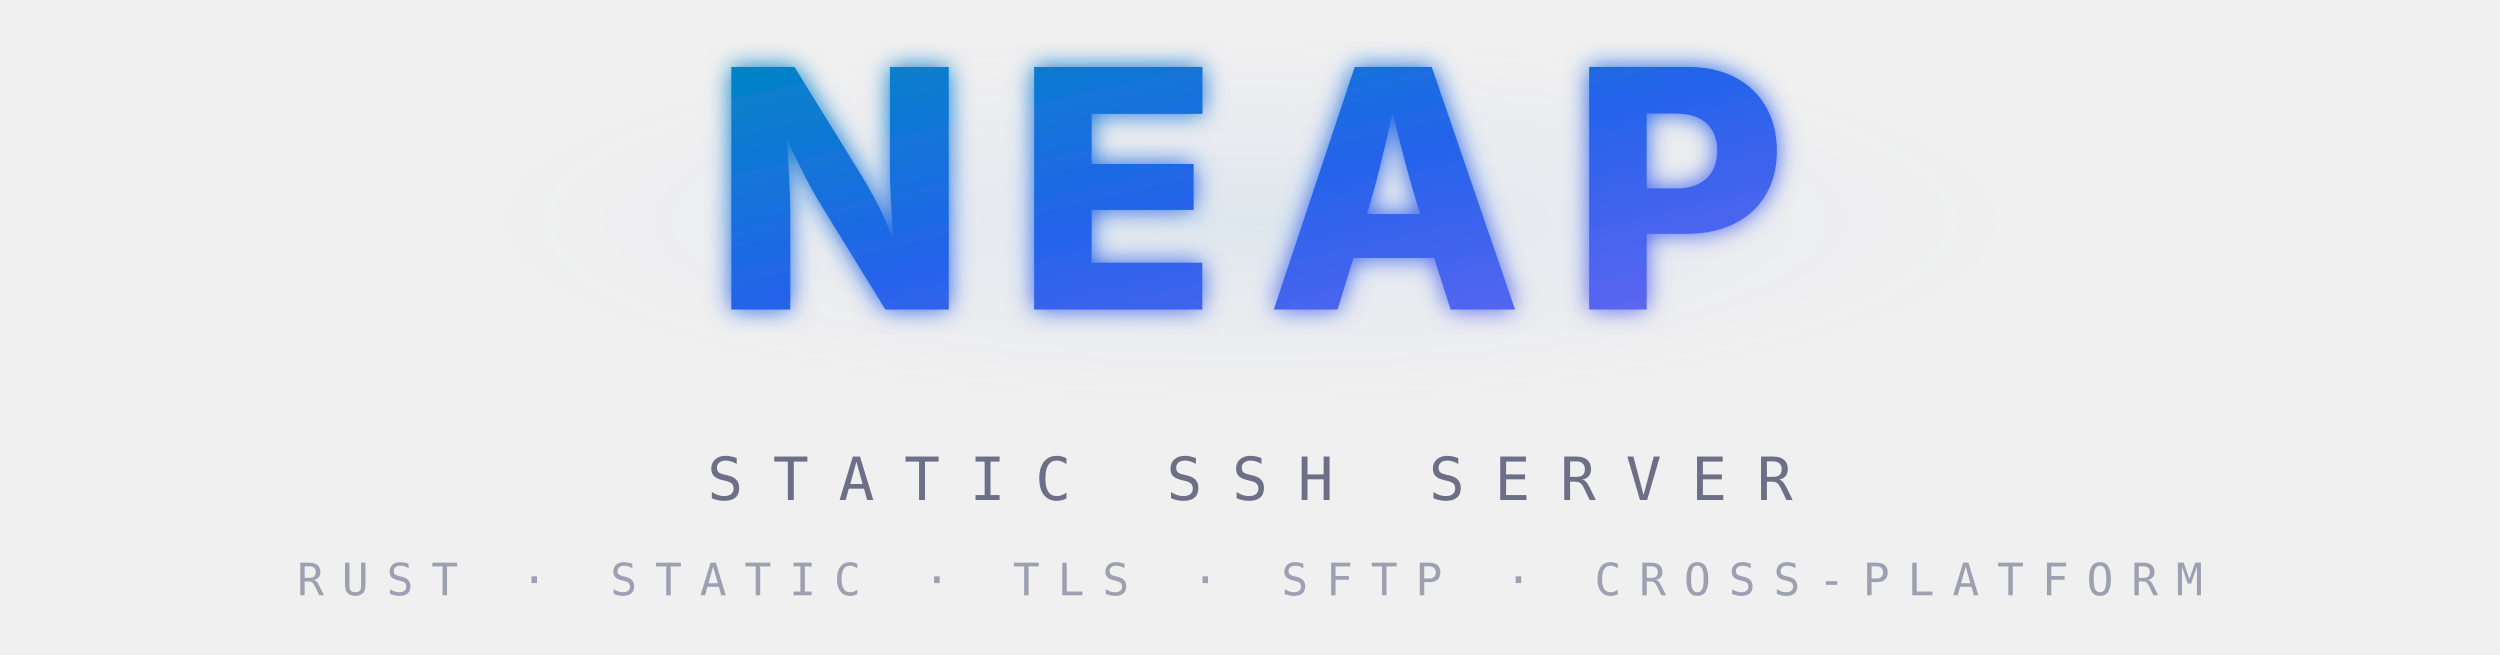
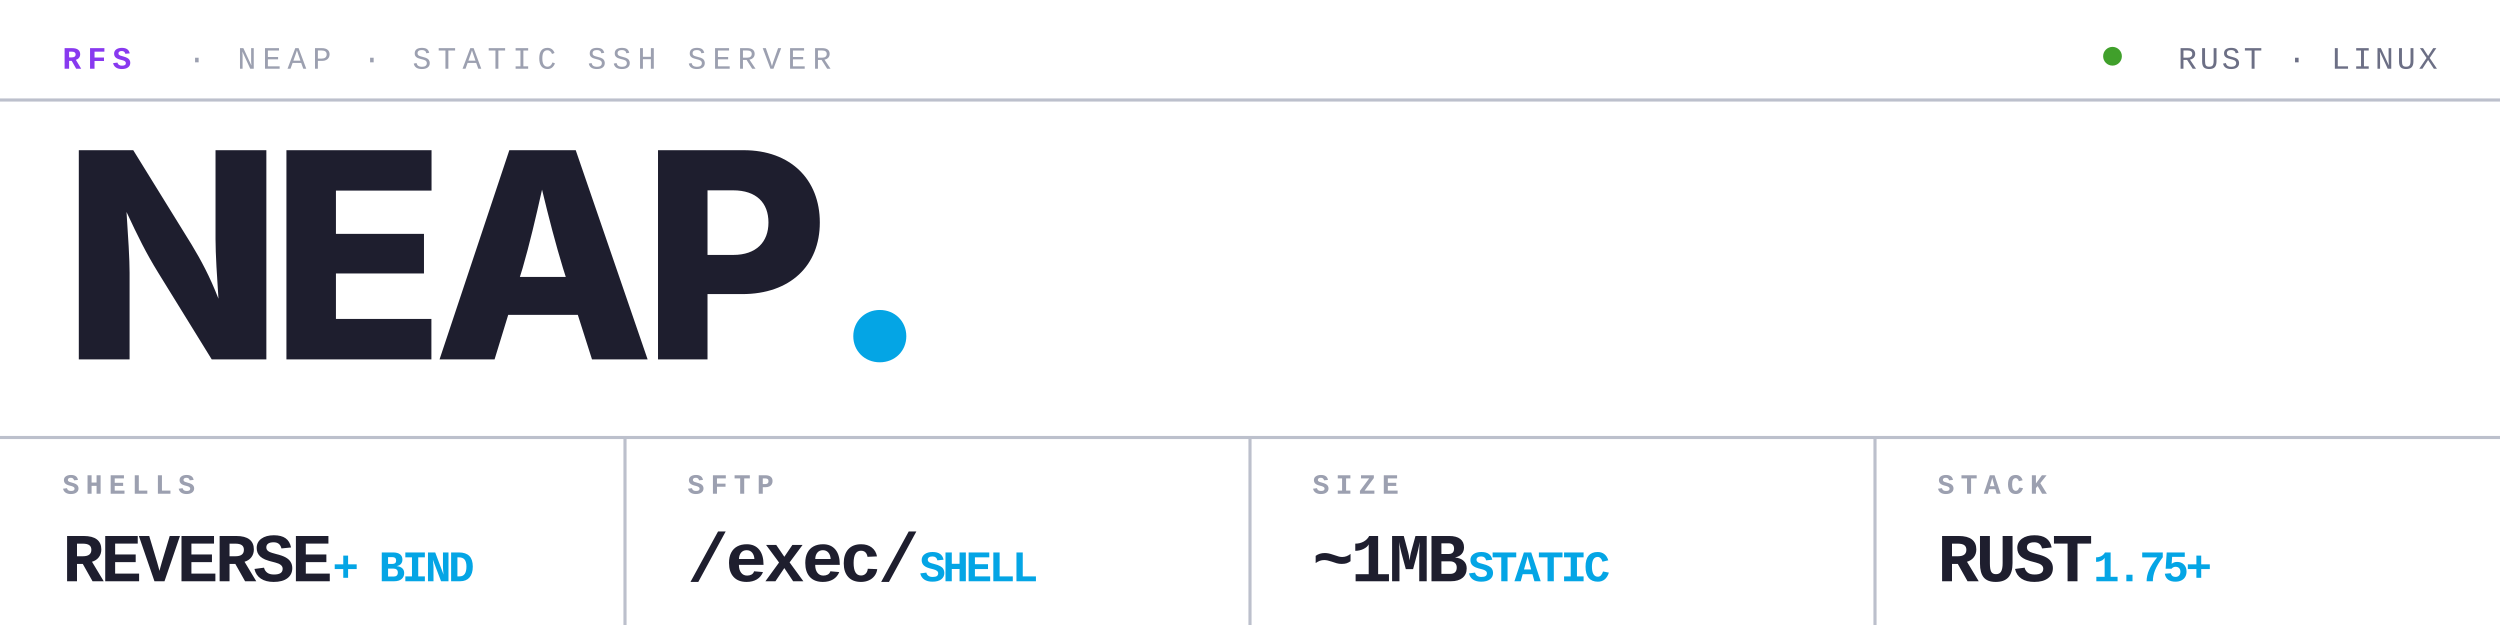
- <svg xmlns="http://www.w3.org/2000/svg" viewBox="0 0 420 110" fill="none">
-   <defs>
-     <linearGradient id="grad" x1="0%" y1="0%" x2="100%" y2="100%">
-       <stop offset="0%" stop-color="#0284c7" />
-       <stop offset="50%" stop-color="#2563eb" />
-       <stop offset="100%" stop-color="#6366f1" />
-     </linearGradient>
-     <radialGradient id="glow" cx="50%" cy="40%" r="40%">
-       <stop offset="0%" stop-color="#0284c7" stop-opacity="0.08" />
-       <stop offset="50%" stop-color="#2563eb" stop-opacity="0.03" />
-       <stop offset="100%" stop-color="#6366f1" stop-opacity="0" />
-     </radialGradient>
-     <filter id="textglow">
-       <feGaussianBlur in="SourceGraphic" stdDeviation="2" result="blur" />
-       <feComposite in="SourceGraphic" in2="blur" operator="over" />
-     </filter>
-   </defs>
-   <ellipse cx="210" cy="45" rx="160" ry="40" fill="url(#glow)" />
-   <text x="210" y="52" text-anchor="middle" font-family="'Inter', 'SF Pro Display', 'Segoe UI', 'Helvetica Neue', Arial, sans-serif" font-size="56" font-weight="800" fill="url(#grad)" letter-spacing="8" filter="url(#textglow)">NEAP</text>
-   <line x1="130" y1="68" x2="290" y2="68" stroke="url(#grad)" stroke-width="0.6" opacity="0.2" />
-   <text x="210" y="84" text-anchor="middle" font-family="'JetBrains Mono', 'SF Mono', 'Fira Code', 'Cascadia Code', monospace" font-size="10" font-weight="400" fill="#6c6f85" letter-spacing="5">STATIC SSH SERVER</text>
-   <text x="210" y="100" text-anchor="middle" font-family="'JetBrains Mono', 'SF Mono', 'Fira Code', monospace" font-size="7.5" font-weight="400" fill="#9ca0b0" letter-spacing="3">RUST  ·  STATIC  ·  TLS  ·  SFTP  ·  CROSS-PLATFORM</text>
+ <svg xmlns="http://www.w3.org/2000/svg" viewBox="0 0 800 200" fill="none">
+   <rect x="0" y="0" width="800" height="200" fill="#ffffff" />
+   <line x1="0" y1="32" x2="800" y2="32" stroke="#bcc0cc" stroke-width="1" />
+   <text x="20" y="22" font-family="'JetBrains Mono', 'Courier New', monospace" font-size="10" font-weight="700" fill="#8839ef" letter-spacing="2">RFS</text>
+   <text x="60" y="22" font-family="'JetBrains Mono', 'Courier New', monospace" font-size="10" font-weight="400" fill="#9ca0b0" letter-spacing="2">·  NEAP  ·  STATIC SSH SERVER</text>
+   <circle cx="676" cy="18" r="3" fill="#40a02b" />
+   <text x="780" y="22" text-anchor="end" font-family="'JetBrains Mono', 'Courier New', monospace" font-size="10" font-weight="400" fill="#6c6f85" letter-spacing="1">RUST · LINUX</text>
+   <text x="20" y="115" font-family="'Inter', 'Helvetica Neue', Arial, sans-serif" font-size="92" font-weight="800" fill="#1e1e2e" letter-spacing="-4">NEAP<tspan fill="#04a5e5">.</tspan>
+   </text>
+   <line x1="0" y1="140" x2="800" y2="140" stroke="#bcc0cc" stroke-width="1" />
+   <line x1="200" y1="140" x2="200" y2="200" stroke="#bcc0cc" stroke-width="1" />
+   <line x1="400" y1="140" x2="400" y2="200" stroke="#bcc0cc" stroke-width="1" />
+   <line x1="600" y1="140" x2="600" y2="200" stroke="#bcc0cc" stroke-width="1" />
+   <text x="20" y="158" font-family="'JetBrains Mono', 'Courier New', monospace" font-size="9" font-weight="600" fill="#9ca0b0" letter-spacing="2">SHELLS</text>
+   <text x="20" y="186" font-family="'JetBrains Mono', 'Courier New', monospace" font-size="22" font-weight="700" fill="#1e1e2e" letter-spacing="-1">REVERSE<tspan fill="#04a5e5" font-size="14"> + BIND</tspan>
+   </text>
+   <text x="220" y="158" font-family="'JetBrains Mono', 'Courier New', monospace" font-size="9" font-weight="600" fill="#9ca0b0" letter-spacing="2">SFTP</text>
+   <text x="220" y="186" font-family="'JetBrains Mono', 'Courier New', monospace" font-size="22" font-weight="700" fill="#1e1e2e" letter-spacing="-1">/exec/<tspan fill="#04a5e5" font-size="14"> SHELL</tspan>
+   </text>
+   <text x="420" y="158" font-family="'JetBrains Mono', 'Courier New', monospace" font-size="9" font-weight="600" fill="#9ca0b0" letter-spacing="2">SIZE</text>
+   <text x="420" y="186" font-family="'JetBrains Mono', 'Courier New', monospace" font-size="22" font-weight="700" fill="#1e1e2e" letter-spacing="-1">~1MB<tspan fill="#04a5e5" font-size="14"> STATIC</tspan>
+   </text>
+   <text x="620" y="158" font-family="'JetBrains Mono', 'Courier New', monospace" font-size="9" font-weight="600" fill="#9ca0b0" letter-spacing="2">STACK</text>
+   <text x="620" y="186" font-family="'JetBrains Mono', 'Courier New', monospace" font-size="22" font-weight="700" fill="#1e1e2e" letter-spacing="-1">RUST<tspan fill="#04a5e5" font-size="14"> 1.75+</tspan>
+   </text>
</svg>
